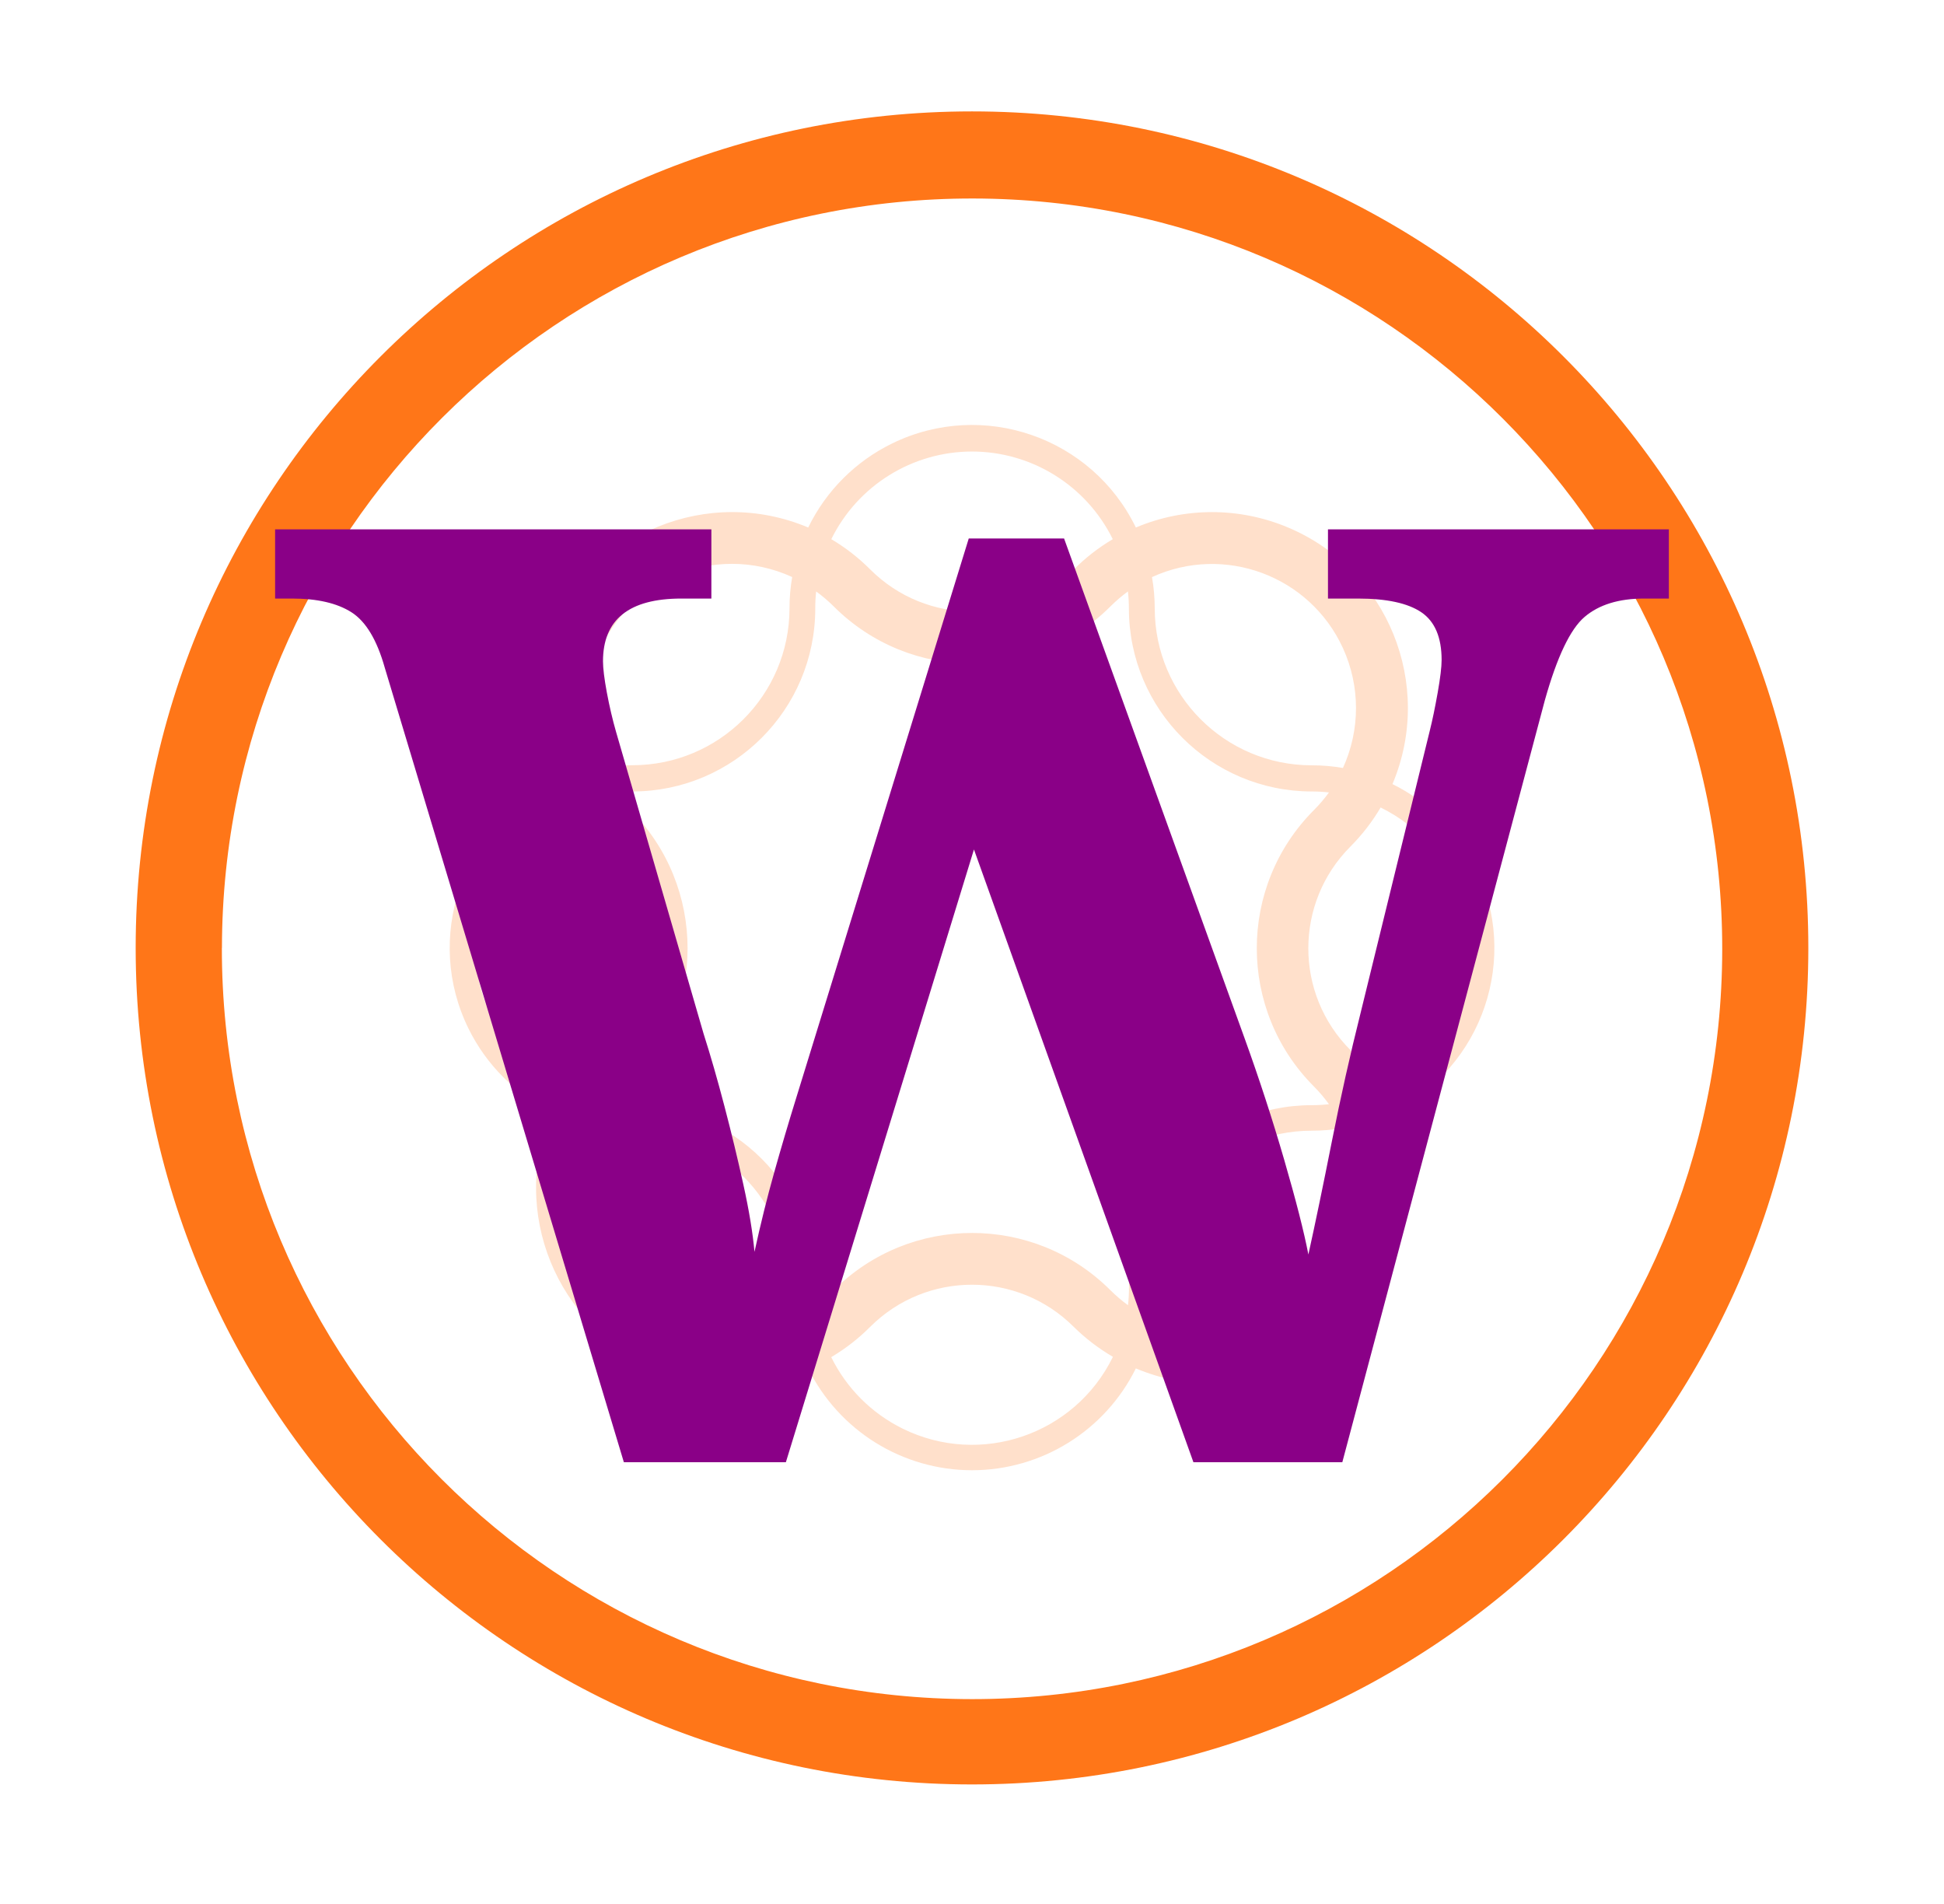
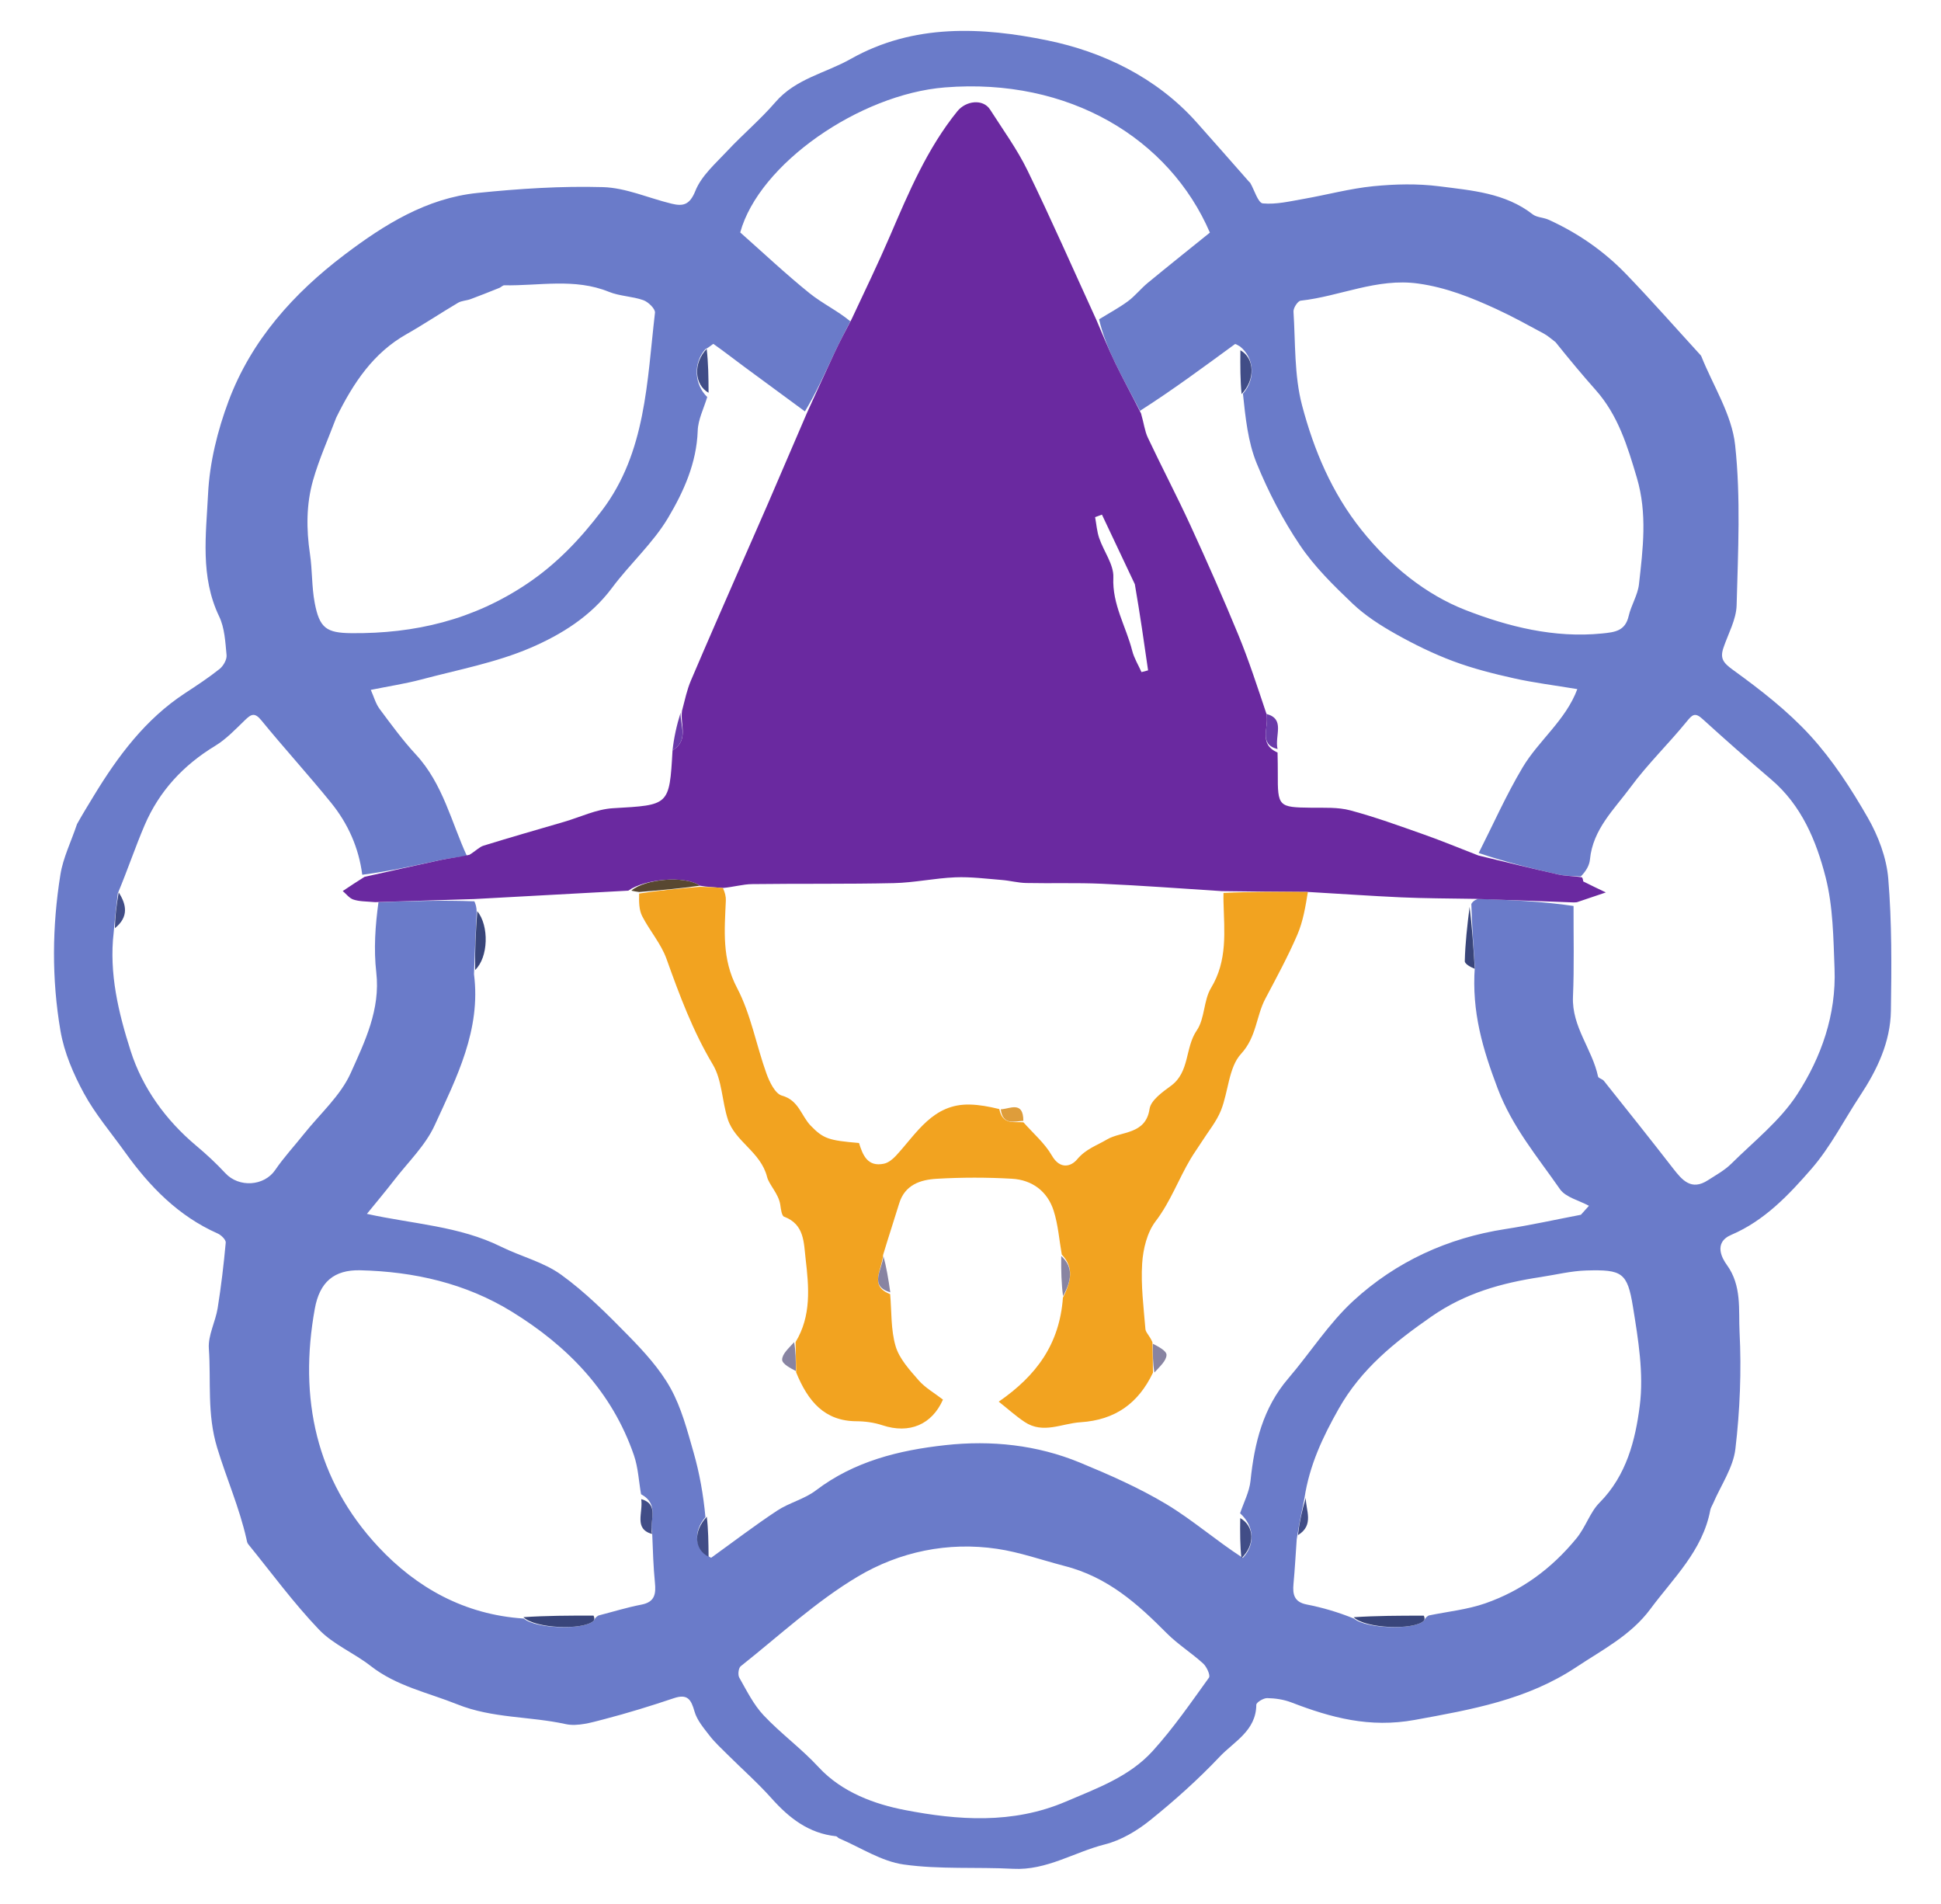
- <svg xmlns="http://www.w3.org/2000/svg" version="1.1" id="Brush" x="0px" y="0px" viewBox="0 129.506 595.279 582.878" enable-background="new 0 129.506 595.279 582.878" xml:space="preserve">
-   <rect x="0" y="129.506" opacity="0" width="595.279" height="582.878" />
-   <path fill="#FF7618" d="M41.545,419.705c0,141.437,114.658,256.095,256.095,256.095c141.438,0,256.095-114.658,256.095-256.095 c0-141.438-114.657-256.095-256.095-256.095C156.203,163.61,41.545,278.268,41.545,419.705z M67.961,419.705 c0.15-126.862,103.114-229.582,229.977-229.431c126.861,0.151,229.581,103.115,229.431,229.977 c-0.15,126.765-102.964,229.444-229.729,229.431C170.71,649.613,67.867,546.66,67.937,419.73c0-0.008,0-0.017,0-0.025H67.961z" />
-   <path fill="#FFE0CB" d="M297.64,267.735c18.305,0.018,35.013,10.42,43.108,26.837c-4.354,2.574-8.363,5.691-11.931,9.276 c-17.212,17.211-45.118,17.211-62.33,0c-3.572-3.581-7.58-6.698-11.931-9.276C262.639,278.155,279.341,267.751,297.64,267.735z M345.386,310.57 c0.199,1.754,0.299,3.518,0.298,5.283c0.041,30.896,25.085,55.929,55.981,55.956 c1.765-0.001,3.529,0.098,5.283,0.298c-1.381,1.901-2.906,3.692-4.564,5.357c-23.387,23.392-23.387,61.312,0,84.703 c1.658,1.674,3.185,3.475,4.564,5.383c-1.754,0.199-3.519,0.299-5.283,0.299c-30.883,0.025-55.915,25.047-55.956,55.93 c0.002,1.775-0.098,3.547-0.298,5.309c-1.91-1.389-3.709-2.922-5.383-4.588c-23.405-23.377-61.322-23.377-84.728,0 c-1.673,1.666-3.473,3.199-5.383,4.588c-0.191-1.762-0.283-3.535-0.272-5.309c-0.055-30.877-25.079-55.891-55.956-55.93 c-1.758,0-3.513-0.1-5.259-0.299c1.377-1.904,2.903-3.695,4.563-5.357c23.397-23.387,23.405-61.314,0.018-84.711 c-0.006-0.005-0.012-0.011-0.018-0.017c-1.669-1.662-3.203-3.453-4.588-5.357c1.754-0.2,3.518-0.299,5.283-0.298 c30.887-0.041,55.915-25.069,55.956-55.957c-0.009-1.765,0.082-3.528,0.272-5.283c1.91,1.388,3.71,2.922,5.383,4.588 c23.388,23.397,61.314,23.405,84.711,0.017c0.006-0.005,0.012-0.011,0.017-0.017C341.697,313.497,343.488,311.963,345.386,310.57z M422.823,376.746 c23.794,11.68,33.614,40.438,21.934,64.232c-4.682,9.537-12.396,17.252-21.934,21.934 c-2.587-4.352-5.712-8.359-9.302-11.93c-17.194-17.209-17.194-45.097,0-62.306c3.599-3.608,6.724-7.659,9.302-12.054V376.746z M340.748,544.986 c-11.715,23.809-40.512,33.613-64.319,21.898c-9.516-4.684-17.215-12.383-21.897-21.898 c4.351-2.578,8.359-5.695,11.931-9.275c17.218-17.197,45.112-17.197,62.331,0c3.586,3.539,7.603,6.613,11.955,9.152V544.986z M172.457,462.789 c-23.794-11.682-33.614-40.439-21.934-64.233c4.682-9.538,12.396-17.252,21.934-21.934 c2.583,4.348,5.699,8.356,9.276,11.93c17.206,17.201,17.21,45.092,0.01,62.297c-0.004,0.002-0.007,0.006-0.01,0.008 C178.162,454.437,175.046,458.445,172.457,462.789z M297.64,579.613c21.291-0.016,40.733-12.098,50.177-31.178 c30.52,12.873,65.696-1.43,78.57-31.949c6.284-14.898,6.287-31.703,0.007-46.604c27.705-13.662,39.091-47.195,25.43-74.9 c-5.446-11.045-14.385-19.983-25.43-25.429c12.865-30.523-1.45-65.695-31.973-78.56c-14.9-6.28-31.706-6.278-46.604,0.007 c-13.474-27.706-46.856-39.242-74.561-25.768c-11.232,5.462-20.306,14.536-25.769,25.768c-30.537-12.865-65.722,1.461-78.587,31.998 c-6.271,14.884-6.275,31.667-0.015,46.554c-27.698,13.675-39.066,47.214-25.392,74.912c5.442,11.025,14.367,19.949,25.392,25.393 c-12.881,30.516,1.414,65.695,31.93,78.578c14.912,6.293,31.735,6.293,46.647,0C256.906,567.515,276.349,579.597,297.64,579.613z M352.778,533.279 c0.55-3.17,0.823-6.381,0.818-9.598c0.027-26.52,21.525-48.006,48.044-48.02c3.226,0.006,6.446-0.27,9.624-0.818 c10.145,22.143,0.419,48.316-21.724,58.461c-11.663,5.344-25.075,5.344-36.737,0L352.778,533.279z M411.24,364.617 c-3.171-0.549-6.382-0.823-9.6-0.818c-26.519-0.014-48.017-21.501-48.044-48.02c-0.003-3.218-0.285-6.43-0.843-9.599 c22.142-10.146,48.316-0.422,58.463,21.72c5.337,11.646,5.345,25.038,0.023,36.691V364.617z M242.576,306.155 c-0.55,3.178-0.824,6.398-0.818,9.624c-0.055,26.532-21.586,48.008-48.118,47.995c-3.218-0.005-6.429,0.269-9.599,0.818 c-10.146-22.143-0.419-48.317,21.724-58.461c11.663-5.343,25.074-5.343,36.737,0L242.576,306.155z M184.115,474.818 c3.171,0.545,6.382,0.818,9.599,0.818c26.513,0.027,48.003,21.506,48.044,48.02c-0.006,3.225,0.268,6.445,0.818,9.623 c-22.122,10.189-48.315,0.516-58.504-21.607c-5.382-11.684-5.394-25.135-0.031-36.828L184.115,474.818z" />
-   <text x="50%" y="75%" text-anchor="middle" dy="0.35em" fill="#8A0087" font-family="serif" font-size="400" font-weight="800">W</text>
+ <svg xmlns="http://www.w3.org/2000/svg" version="1.1" id="Layer_1" x="0px" y="0px" width="100%" viewBox="0 0 512 502" enable-background="new 0 0 512 502" xml:space="preserve">
+   <path fill="#6A7BC9" opacity="1" stroke="none" d=" M20.32,217.335  C21.845,214.618 23.278,212.292 24.698,209.957  C31.084,199.453 38.314,189.708 48.795,182.832  C51.899,180.795 55.019,178.752 57.915,176.441  C58.91,175.647 59.872,173.967 59.763,172.793  C59.442,169.335 59.26,165.599 57.8,162.559  C52.772,152.083 54.353,140.988 54.886,130.238  C55.295,121.987 57.387,113.53 60.301,105.754  C66.292,89.765 77.422,77.363 90.898,67.162  C101.356,59.245 112.521,52.269 125.923,50.892  C136.909,49.764 148.018,49.04 159.039,49.353  C165.115,49.525 171.105,52.261 177.163,53.723  C180.155,54.446 181.926,54.087 183.429,50.337  C185.028,46.349 188.743,43.126 191.818,39.835  C195.933,35.428 200.6,31.516 204.524,26.957  C209.888,20.726 217.754,19.299 224.403,15.547  C241.069,6.141 259.206,7.141 276.341,10.662  C290.833,13.641 305.02,20.392 315.553,32.162  C320.219,37.375 324.816,42.651 329.446,47.897  C329.556,48.021 329.715,48.113 329.796,48.252  C330.897,50.141 331.85,53.528 333.111,53.646  C336.652,53.976 340.34,53.076 343.933,52.449  C350.04,51.382 356.076,49.727 362.221,49.116  C367.996,48.541 373.951,48.4 379.69,49.139  C388.208,50.234 397.014,50.869 404.277,56.515  C405.385,57.376 407.145,57.341 408.497,57.954  C416.206,61.448 423.086,66.225 428.941,72.291  C435.625,79.217 441.985,86.457 448.483,93.562  C448.594,93.683 448.714,93.812 448.773,93.96  C451.885,101.745 456.822,109.334 457.693,117.363  C459.206,131.311 458.459,145.537 458.089,159.632  C457.991,163.408 455.859,167.14 454.605,170.874  C453.677,173.639 454.533,174.805 457.123,176.678  C464.365,181.917 471.573,187.506 477.57,194.075  C483.449,200.514 488.318,208.043 492.679,215.641  C495.457,220.481 497.632,226.223 498.089,231.725  C499.046,243.284 498.965,254.955 498.786,266.573  C498.658,274.839 495.166,282.16 490.651,288.993  C486.407,295.417 482.884,302.449 477.886,308.209  C471.893,315.117 465.436,321.951 456.704,325.672  C451.794,327.765 454.397,332.081 455.489,333.581  C459.527,339.129 458.564,345.471 458.862,351.299  C459.387,361.551 458.965,371.949 457.765,382.149  C457.184,387.091 453.943,391.72 451.905,396.49  C451.648,397.091 451.256,397.663 451.139,398.289  C449.138,408.981 441.406,416.184 435.319,424.395  C430.199,431.3 422.755,435.076 415.801,439.692  C402.769,448.343 388.211,450.878 373.206,453.615  C361.274,455.791 351.126,453.043 340.607,448.994  C338.628,448.232 336.39,447.907 334.262,447.869  C333.271,447.852 331.393,448.997 331.389,449.625  C331.346,456.479 325.514,459.321 321.73,463.322  C316.05,469.328 309.83,474.891 303.384,480.077  C299.915,482.869 295.721,485.368 291.462,486.442  C283.371,488.482 276.071,493.353 267.259,492.886  C257.624,492.375 247.854,493.092 238.358,491.749  C232.474,490.918 226.988,487.253 221.329,484.848  C221.036,484.723 220.811,484.331 220.528,484.301  C213.366,483.54 208.205,479.549 203.568,474.352  C199.901,470.241 195.741,466.57 191.827,462.677  C190.213,461.073 188.519,459.515 187.136,457.723  C185.613,455.749 183.848,453.689 183.197,451.382  C182.306,448.22 181.348,446.681 177.751,447.89  C171.685,449.929 165.558,451.822 159.367,453.431  C156.051,454.292 152.334,455.41 149.171,454.714  C139.73,452.636 129.928,453.238 120.625,449.509  C112.868,446.399 104.606,444.727 97.781,439.391  C93.396,435.962 87.899,433.729 84.131,429.784  C77.412,422.749 71.62,414.828 65.467,407.256  C65.177,406.899 65.109,406.338 65.001,405.858  C63.144,397.637 59.714,389.848 57.283,381.83  C54.561,372.851 55.7,364.339 55.092,355.666  C54.848,352.188 56.839,348.605 57.417,345.006  C58.337,339.278 59.016,333.505 59.546,327.727  C59.614,326.981 58.347,325.74 57.431,325.334  C47.02,320.724 39.452,312.918 32.968,303.864  C29.287,298.725 25.118,293.847 22.123,288.333  C19.346,283.221 16.927,277.575 15.953,271.889  C13.611,258.21 13.739,244.34 15.942,230.621  C16.651,226.206 18.755,222.015 20.32,217.335 M186.556,104.706  C185.677,107.672 184.145,110.616 184.044,113.609  C183.755,122.117 180.341,129.661 176.239,136.559  C172.246,143.275 166.158,148.707 161.443,155.04  C155.846,162.559 148.066,167.373 139.964,170.854  C130.856,174.767 120.852,176.63 111.189,179.199  C106.972,180.319 102.632,180.975 97.809,181.952  C98.626,183.77 99.093,185.574 100.122,186.96  C103.191,191.088 106.246,195.269 109.732,199.035  C116.826,206.7 119.071,216.877 123.16,225.754  C120.895,226.094 118.605,226.318 116.369,226.795  C109.619,228.233 102.89,229.769 95.555,230.711  C94.645,223.606 91.808,217.253 87.36,211.76  C81.379,204.374 74.953,197.349 68.94,189.987  C67.193,187.849 66.269,188.334 64.651,189.896  C62.147,192.314 59.686,194.936 56.75,196.718  C48.346,201.819 41.997,208.656 38.143,217.65  C35.695,223.362 33.727,229.279 31.075,235.626  C30.71,238.74 30.344,241.853 29.991,245.905  C28.716,256.71 31.276,267.188 34.459,277.16  C37.569,286.907 43.689,295.407 51.762,302.177  C54.449,304.431 57.044,306.834 59.426,309.405  C63.037,313.303 69.676,312.847 72.579,308.598  C74.866,305.252 77.65,302.248 80.183,299.068  C84.403,293.77 89.821,289 92.51,283.01  C96.217,274.754 100.379,266.279 99.256,256.474  C98.558,250.386 98.981,244.169 99.835,237.936  C108.251,237.664 116.667,237.392 125.135,237.718  C125.442,238.454 125.749,239.19 125.734,240.705  C125.487,245.797 125.239,250.889 125.027,256.916  C126.928,271.593 120.432,284.215 114.65,296.812  C112.216,302.115 107.681,306.465 104.028,311.192  C101.649,314.27 99.14,317.248 96.786,320.151  C108.98,322.846 121.135,323.35 132.181,328.814  C137.418,331.404 143.396,332.855 148.036,336.209  C154.462,340.853 160.176,346.578 165.754,352.273  C169.888,356.492 174.024,361.008 176.865,366.111  C179.742,371.279 181.282,377.26 182.94,383.019  C184.537,388.565 185.536,394.284 186.081,400.123  C182.777,403.938 183.133,408.69 187.582,410.859  C193.366,406.696 199.038,402.363 204.979,398.436  C208.171,396.326 212.187,395.389 215.202,393.097  C225.352,385.38 237.162,382.486 249.373,381.146  C261.493,379.817 273.546,381.074 284.909,385.769  C292.674,388.978 300.452,392.397 307.637,396.703  C314.52,400.828 320.644,406.219 327.844,410.889  C331.156,407.382 330.87,402.501 327.114,399.12  C328.063,396.267 329.56,393.469 329.862,390.549  C330.885,380.659 333.126,371.373 339.814,363.567  C345.618,356.791 350.487,349.054 356.996,343.077  C368.245,332.747 381.837,326.506 397.107,324.153  C403.777,323.125 410.378,321.656 417.011,320.388  C417.719,319.6 418.426,318.811 419.134,318.023  C416.527,316.593 412.995,315.805 411.476,313.619  C405.556,305.098 398.907,297.254 395.054,287.072  C391.169,276.805 388.16,266.918 389.032,255.051  C388.658,249.662 388.284,244.274 388.112,238.414  C388.378,237.981 388.644,237.549 389.85,237.059  C398.266,237.376 406.682,237.693 415.073,238.946  C415.046,246.932 415.263,254.929 414.921,262.901  C414.583,270.796 420.011,276.712 421.536,283.928  C421.634,284.388 422.678,284.572 423.064,285.057  C429.163,292.714 435.276,300.361 441.274,308.097  C443.729,311.264 446.124,314.128 450.526,311.277  C452.638,309.909 454.922,308.669 456.685,306.924  C462.663,301.005 469.535,295.595 474.039,288.673  C480.431,278.848 484.389,267.594 483.92,255.503  C483.608,247.43 483.545,239.131 481.571,231.393  C479.116,221.774 475.234,212.416 467.217,205.589  C461.078,200.362 455.031,195.025 449.066,189.601  C447.06,187.777 446.35,188.55 444.88,190.353  C440.102,196.213 434.608,201.521 430.134,207.59  C425.815,213.447 420.159,218.71 419.401,226.681  C419.253,228.245 418.381,229.74 416.984,231.166  C415.016,231.008 412.996,231.078 411.088,230.65  C404.029,229.066 397.007,227.318 390.05,224.979  C393.871,217.441 397.309,209.674 401.622,202.428  C405.88,195.277 413.006,189.973 416.069,181.75  C410.016,180.742 404.624,180.081 399.348,178.902  C393.934,177.692 388.504,176.324 383.321,174.384  C378.093,172.427 373.014,169.941 368.144,167.2  C364.122,164.936 360.114,162.368 356.794,159.207  C351.793,154.446 346.741,149.491 342.913,143.809  C338.374,137.071 334.544,129.704 331.478,122.173  C329.164,116.489 328.533,110.12 327.866,103.841  C331.221,100.053 330.919,94.428 327.096,91.381  C326.635,91.162 325.942,90.625 325.746,90.768  C317.518,96.782 309.334,102.856 300.715,108.349  C298.5,104.098 296.185,99.895 294.102,95.58  C292.322,91.891 290.808,88.074 289.917,84.212  C292.462,82.644 295.118,81.227 297.518,79.462  C299.412,78.068 300.902,76.139 302.726,74.635  C308.192,70.13 313.734,65.717 319.146,61.349  C308.463,36.555 282.011,20.424 249.228,23.058  C226.693,24.868 200.209,43.26 195.258,61.305  C201.372,66.713 207.239,72.253 213.501,77.302  C216.931,80.067 221.029,82.004 224.302,84.752  C222.932,87.456 221.493,90.128 220.207,92.872  C217.711,98.2 215.3,103.567 212.324,108.509  C207.002,104.596 201.671,100.693 196.36,96.764  C193.64,94.751 190.97,92.671 188.207,90.719  C188.076,90.627 187.267,91.496 186.046,92.105  C182.781,95.814 183.16,101.46 186.556,104.706 M172.027,404.141  C171.234,401.024 174.059,396.795 169.099,394.09  C168.497,390.658 168.337,387.075 167.22,383.821  C161.449,367.021 149.743,355.013 134.99,345.937  C122.846,338.465 109.238,335.374 95.042,335.029  C88.109,334.861 84.317,338.14 83.045,345.148  C78.768,368.728 83.316,390.326 99.826,407.996  C109.84,418.714 122.513,425.877 138.173,426.884  C141.153,429.536 153.716,430.019 156.516,427.541  C156.839,427.256 156.866,426.639 157.868,426.081  C161.645,425.106 165.386,423.947 169.209,423.209  C172.78,422.52 173.049,420.334 172.754,417.37  C172.348,413.274 172.221,409.151 172.027,404.141 M357.168,426.897  C360.189,429.538 372.761,430.008 375.515,427.535  C375.836,427.247 375.865,426.632 376.877,426.074  C381.873,425.04 387.053,424.53 391.827,422.86  C401.37,419.522 409.194,413.793 415.776,405.809  C418.32,402.722 419.38,398.887 421.932,396.317  C429.062,389.136 431.387,379.795 432.542,370.723  C433.622,362.236 432.137,353.259 430.744,344.665  C429.273,335.59 427.865,334.823 418.487,335.082  C414.431,335.194 410.398,336.211 406.356,336.824  C396.082,338.382 386.514,341.036 377.591,347.23  C367.832,354.003 359.04,361.078 353.112,371.577  C348.952,378.944 345.418,386.375 344.091,395.131  C343.402,398.434 342.714,401.736 342.051,405.951  C341.774,409.885 341.563,413.824 341.199,417.75  C340.941,420.529 341.389,422.529 344.664,423.171  C348.803,423.981 352.871,425.157 357.168,426.897 M280.603,412.962  C274.75,411.437 268.976,409.38 263.028,408.497  C250.029,406.569 237.277,409.273 226.337,415.77  C215.238,422.362 205.578,431.385 195.382,439.462  C194.795,439.927 194.591,441.729 195.005,442.456  C196.956,445.883 198.753,449.557 201.411,452.386  C205.947,457.212 211.407,461.174 215.892,466.039  C222.13,472.806 230.881,475.877 238.719,477.39  C252.59,480.067 267.057,481.169 281.085,475.187  C289.405,471.639 297.914,468.589 304.053,461.822  C309.501,455.817 314.147,449.07 318.9,442.473  C319.334,441.872 318.312,439.601 317.379,438.75  C314.311,435.949 310.709,433.708 307.79,430.777  C300.147,423.099 292.264,415.897 280.603,412.962 M410.323,90.24  C409.298,89.48 408.346,88.584 407.234,87.986  C403.095,85.762 398.979,83.472 394.715,81.512  C388.122,78.48 381.491,75.815 374.102,74.786  C363.205,73.27 353.47,78.161 343.095,79.3  C342.334,79.384 341.138,81.222 341.199,82.177  C341.729,90.458 341.376,99.021 343.464,106.924  C346.572,118.684 351.296,129.959 359.124,139.757  C366.628,149.149 375.987,156.781 386.628,160.919  C397.789,165.261 410,168.348 422.587,167.077  C425.992,166.733 428.697,166.445 429.614,162.463  C430.27,159.613 432.01,156.949 432.33,154.096  C433.38,144.749 434.569,135.453 431.776,126.026  C429.305,117.685 426.839,109.539 420.925,102.877  C417.434,98.944 414.063,94.903 410.323,90.24 M88.695,110.139  C86.62,115.648 84.175,121.051 82.57,126.694  C80.775,133.008 80.785,139.549 81.762,146.099  C82.398,150.358 82.209,154.754 83.009,158.971  C84.28,165.667 86.084,166.939 92.754,166.995  C109.438,167.136 124.808,163.512 139.032,153.962  C146.994,148.615 153.216,141.965 158.762,134.666  C170.422,119.319 170.653,100.557 172.772,82.481  C172.89,81.472 171.013,79.636 169.713,79.174  C166.788,78.134 163.474,78.13 160.618,76.968  C151.566,73.287 142.242,75.417 133.03,75.246  C132.605,75.238 132.192,75.743 131.74,75.924  C129.209,76.936 126.679,77.955 124.123,78.9  C123.05,79.297 121.782,79.296 120.828,79.858  C116.246,82.563 111.817,85.533 107.191,88.158  C98.536,93.069 93.279,100.822 88.695,110.139 z" />
+   <path fill="#6A29A0" opacity="1" stroke="none" d=" M415.098,238.01  C406.682,237.693 398.266,237.376 388.918,237.067  C381.846,236.95 375.7,236.947 369.567,236.669  C361.513,236.304 353.468,235.724 344.993,235.243  C337.303,235.195 330.04,235.14 322.282,235.028  C311.394,234.327 301.007,233.548 290.606,233.085  C283.972,232.79 277.315,233.027 270.671,232.888  C268.539,232.843 266.425,232.262 264.289,232.092  C260.191,231.767 256.071,231.221 251.985,231.389  C246.567,231.611 241.18,232.798 235.766,232.919  C223.31,233.197 210.845,233.018 198.385,233.179  C195.962,233.21 193.547,233.94 190.683,234.197  C188.376,233.993 186.513,233.941 184.59,233.594  C180.773,230.871 170.132,231.782 165.733,234.906  C151.863,235.669 138.473,236.395 125.083,237.12  C116.667,237.392 108.251,237.664 98.958,237.937  C96.444,237.734 94.728,237.762 93.195,237.245  C92.135,236.888 91.329,235.779 90.409,235.006  C91.398,234.35 92.384,233.688 93.378,233.04  C94.298,232.441 95.227,231.858 96.152,231.267  C102.89,229.769 109.619,228.233 116.369,226.795  C118.605,226.318 120.895,226.094 123.814,225.456  C125.499,224.43 126.431,223.382 127.578,223.028  C134.626,220.848 141.722,218.82 148.805,216.75  C153.098,215.496 157.346,213.415 161.699,213.163  C176.552,212.304 176.567,212.551 177.402,197.921  C181.799,195.206 179.349,191.2 179.908,187.439  C180.676,184.535 181.212,181.931 182.232,179.533  C186.657,169.128 191.22,158.781 195.741,148.416  C197.988,143.267 200.276,138.134 202.506,132.977  C205.973,124.965 209.406,116.939 212.854,108.918  C215.3,103.567 217.711,98.2 220.207,92.872  C221.493,90.128 222.932,87.456 224.658,84.146  C228.291,76.4 231.71,69.322 234.812,62.108  C239.739,50.646 244.573,39.18 252.532,29.338  C254.786,26.55 259.315,25.994 261.175,28.911  C264.551,34.207 268.301,39.337 271.035,44.956  C277.355,57.942 283.161,71.178 289.176,84.313  C290.808,88.074 292.322,91.891 294.102,95.58  C296.185,99.895 298.5,104.098 300.978,109.019  C301.738,111.613 301.949,113.673 302.783,115.439  C306.456,123.222 310.465,130.848 314.058,138.667  C318.432,148.188 322.67,157.778 326.66,167.465  C329.411,174.144 331.639,181.037 334.075,188.295  C334.809,191.908 331.85,196.232 336.992,198.471  C337.034,200.592 337.07,202.254 337.061,203.916  C337.011,212.746 337.242,212.933 345.844,213.03  C349.303,213.069 352.907,212.856 356.185,213.731  C362.741,215.483 369.15,217.819 375.559,220.082  C380.411,221.796 385.17,223.772 389.97,225.631  C397.007,227.318 404.029,229.066 411.088,230.65  C412.996,231.078 415.016,231.008 417.317,231.396  C417.652,231.927 417.548,232.436 417.671,232.498  C419.628,233.49 421.615,234.426 423.595,235.374  C421.091,236.225 418.589,237.083 416.079,237.916  C415.775,238.017 415.426,237.982 415.098,238.01 M299.349,154.084  C296.457,147.967 293.565,141.849 290.673,135.731  C290.072,135.951 289.47,136.171 288.869,136.391  C289.212,138.237 289.344,140.155 289.943,141.914  C291.138,145.426 293.831,148.907 293.679,152.301  C293.358,159.445 297.03,165.215 298.66,171.644  C299.156,173.597 300.272,175.392 301.104,177.26  C301.684,177.108 302.264,176.956 302.843,176.804  C301.792,169.474 300.741,162.145 299.349,154.084 z" />
+   <path fill="#39457A" opacity="1" stroke="none" d=" M357.069,426.536  C363.011,426.144 369.051,426.112 375.561,426.125  C375.865,426.632 375.836,427.247 375.515,427.535  C372.761,430.008 360.189,429.538 357.069,426.536 z" />
+   <path fill="#39457A" opacity="1" stroke="none" d=" M138.072,426.522  C144.013,426.124 150.055,426.088 156.563,426.113  C156.866,426.639 156.839,427.256 156.516,427.541  C153.716,430.019 141.153,429.536 138.072,426.522 z" />
+   <path fill="#39457A" opacity="1" stroke="none" d=" M389.021,255.515  C388.09,255.148 386.365,254.297 386.385,253.488  C386.497,248.813 387.022,244.148 387.658,239.182  C388.284,244.274 388.658,249.662 389.021,255.515 z" />
+   <path fill="#39457A" opacity="1" stroke="none" d=" M125.895,240.316  C129.049,244.132 128.846,252.511 125.332,255.821  C125.239,250.889 125.487,245.797 125.895,240.316 z" />
+   <path fill="#414D87" opacity="1" stroke="none" d=" M186.41,92.011  C186.836,95.655 186.898,99.393 186.904,103.594  C183.16,101.46 182.781,95.814 186.41,92.011 z" />
+   <path fill="#414D87" opacity="1" stroke="none" d=" M327.509,103.949  C327.152,100.321 327.152,96.586 327.19,92.384  C330.919,94.428 331.221,100.053 327.509,103.949 z" />
+   <path fill="#414D87" opacity="1" stroke="none" d=" M186.439,400.025  C186.839,403.327 186.88,406.727 186.91,410.59  C183.133,408.69 182.777,403.938 186.439,400.025 z" />
+   <path fill="#414D87" opacity="1" stroke="none" d=" M327.473,410.972  C327.098,407.652 327.095,404.251 327.147,400.388  C330.87,402.501 331.156,407.382 327.473,410.972 z" />
+   <path fill="#414D87" opacity="1" stroke="none" d=" M172.001,404.59  C167.11,403.192 169.695,399.007 169.139,395.377  C174.059,396.795 171.234,401.024 172.001,404.59 z" />
+   <path fill="#414D87" opacity="1" stroke="none" d=" M344.448,395.03  C344.39,398.261 346.773,402.189 342.37,404.892  C342.714,401.736 343.402,398.434 344.448,395.03 z" />
+   <path fill="#414D87" opacity="1" stroke="none" d=" M31.309,235.365  C33.312,238.488 34.077,241.775 30.303,244.813  C30.344,241.853 30.71,238.74 31.309,235.365 z" />
+   <path fill="#F2A320" opacity="1" stroke="none" d=" M190.683,234.197  C191.248,235.407 191.51,236.474 191.464,237.527  C191.122,245.357 190.392,252.9 194.412,260.544  C198.078,267.516 199.479,275.655 202.187,283.168  C202.984,285.379 204.486,288.477 206.271,288.968  C210.722,290.191 211.335,294.301 213.852,296.894  C217.205,300.348 218.597,300.775 226.593,301.46  C227.574,304.65 228.845,307.851 233.201,306.911  C234.348,306.664 235.49,305.729 236.328,304.825  C241.859,298.861 246.103,291.043 255.896,291.322  C258.326,291.391 260.746,291.813 263.59,292.507  C264.501,296.875 267.595,295.751 269.976,296.011  C272.521,298.909 275.589,301.508 277.473,304.786  C279.624,308.527 282.543,307.672 284.118,305.783  C286.422,303.019 289.27,302.149 292.013,300.522  C295.728,298.317 302.224,299.311 303.232,292.471  C303.568,290.19 306.639,288.016 308.883,286.371  C313.869,282.717 312.551,276.326 315.687,271.76  C317.83,268.638 317.46,263.846 319.456,260.554  C323.84,253.327 322.934,245.653 322.74,237.94  C322.723,237.275 322.71,236.61 322.736,235.515  C330.04,235.14 337.303,235.195 344.993,235.243  C344.377,239.025 343.743,242.991 342.2,246.565  C339.717,252.314 336.713,257.846 333.781,263.391  C331.32,268.045 331.487,273.47 327.368,277.946  C324.086,281.512 324.041,287.923 322.062,292.872  C320.891,295.801 318.767,298.352 317.049,301.059  C316.078,302.59 315.005,304.058 314.077,305.614  C310.856,311.017 308.753,316.971 304.831,322.101  C302.582,325.042 301.523,329.424 301.281,333.243  C300.917,338.971 301.667,344.78 302.139,350.538  C302.215,351.468 303.306,352.314 303.989,354.024  C304.077,357.247 304.103,359.644 304.129,362.04  C300.287,370.094 294.213,374.516 285.016,375.11  C280.049,375.431 275.137,378.278 270.267,375.025  C267.946,373.476 265.855,371.584 263.45,369.681  C273.487,362.734 279.488,354.445 280.381,342.25  C282.566,337.929 283.321,334.284 280.082,330.888  C279.396,327.011 279.117,323.004 277.925,319.29  C276.283,314.178 272.24,311.191 266.946,310.886  C260.341,310.505 253.681,310.511 247.076,310.896  C242.808,311.144 238.691,312.459 237.187,317.398  C235.888,321.663 234.472,325.894 232.965,330.905  C232.645,335.057 229.166,339.123 234.804,341.316  C235.215,345.92 234.963,350.72 236.25,355.065  C237.232,358.376 239.936,361.309 242.307,364.033  C244.03,366.012 246.46,367.376 248.738,369.141  C245.839,375.694 239.933,378.278 232.73,375.894  C230.58,375.183 228.208,374.856 225.936,374.846  C217.533,374.809 213.154,369.659 210.009,361.954  C209.938,358.751 209.899,356.353 209.86,353.956  C214.051,347.048 213.384,339.495 212.509,332.02  C212.009,327.756 212.219,322.902 206.825,320.895  C206.178,320.654 205.989,318.845 205.819,317.727  C205.38,314.841 202.862,312.467 202.348,310.428  C200.674,303.786 193.915,301.138 191.984,295.207  C190.434,290.447 190.491,284.885 188.026,280.759  C182.742,271.913 179.242,262.479 175.806,252.887  C174.375,248.896 171.378,245.489 169.408,241.656  C168.566,240.017 168.526,237.966 168.59,235.67  C174.255,234.788 179.453,234.338 184.65,233.889  C186.513,233.941 188.376,233.993 190.683,234.197 z" />
+   <path fill="#584731" opacity="1" stroke="none" d=" M184.59,233.594  C179.453,234.338 174.255,234.788 168.6,235.265  C167.72,235.171 167.297,235.051 166.544,234.899  C170.132,231.782 180.773,230.871 184.59,233.594 z" />
+   <path fill="#6A3BA9" opacity="1" stroke="none" d=" M177.402,197.921  C177.747,194.696 178.458,191.381 179.534,187.95  C179.349,191.2 181.799,195.206 177.402,197.921 z" />
+   <path fill="#6A3BA9" opacity="1" stroke="none" d=" M334.075,188.295  C339.114,189.655 336.18,193.982 336.996,197.564  C331.85,196.232 334.809,191.908 334.075,188.295 z" />
+   <path fill="#8884A2" opacity="1" stroke="none" d=" M209.479,353.99  C209.899,356.353 209.938,358.751 209.924,361.594  C208.602,360.896 206.318,359.754 206.315,358.606  C206.311,357.081 208.087,355.552 209.479,353.99 z" />
+   <path fill="#8884A2" opacity="1" stroke="none" d=" M304.508,362.001  C304.103,359.644 304.077,357.247 304.095,354.404  C305.412,355.089 307.727,356.241 307.706,357.349  C307.677,358.904 305.91,360.426 304.508,362.001 z" />
+   <path fill="#8884A2" opacity="1" stroke="none" d=" M279.932,331.271  C283.321,334.284 282.566,337.929 280.412,341.828  C279.974,338.561 279.878,335.108 279.932,331.271 z" />
+   <path fill="#8884A2" opacity="1" stroke="none" d=" M234.843,340.854  C229.166,339.123 232.645,335.057 233.036,331.306  C233.793,334.093 234.338,337.243 234.843,340.854 z" />
+   <path fill="#DE9D3B" opacity="1" stroke="none" d=" M269.94,295.605   C267.595,295.751 264.501,296.875 263.984,292.57   C266.292,292.503 269.937,290.21 269.94,295.605  z" />
</svg>
